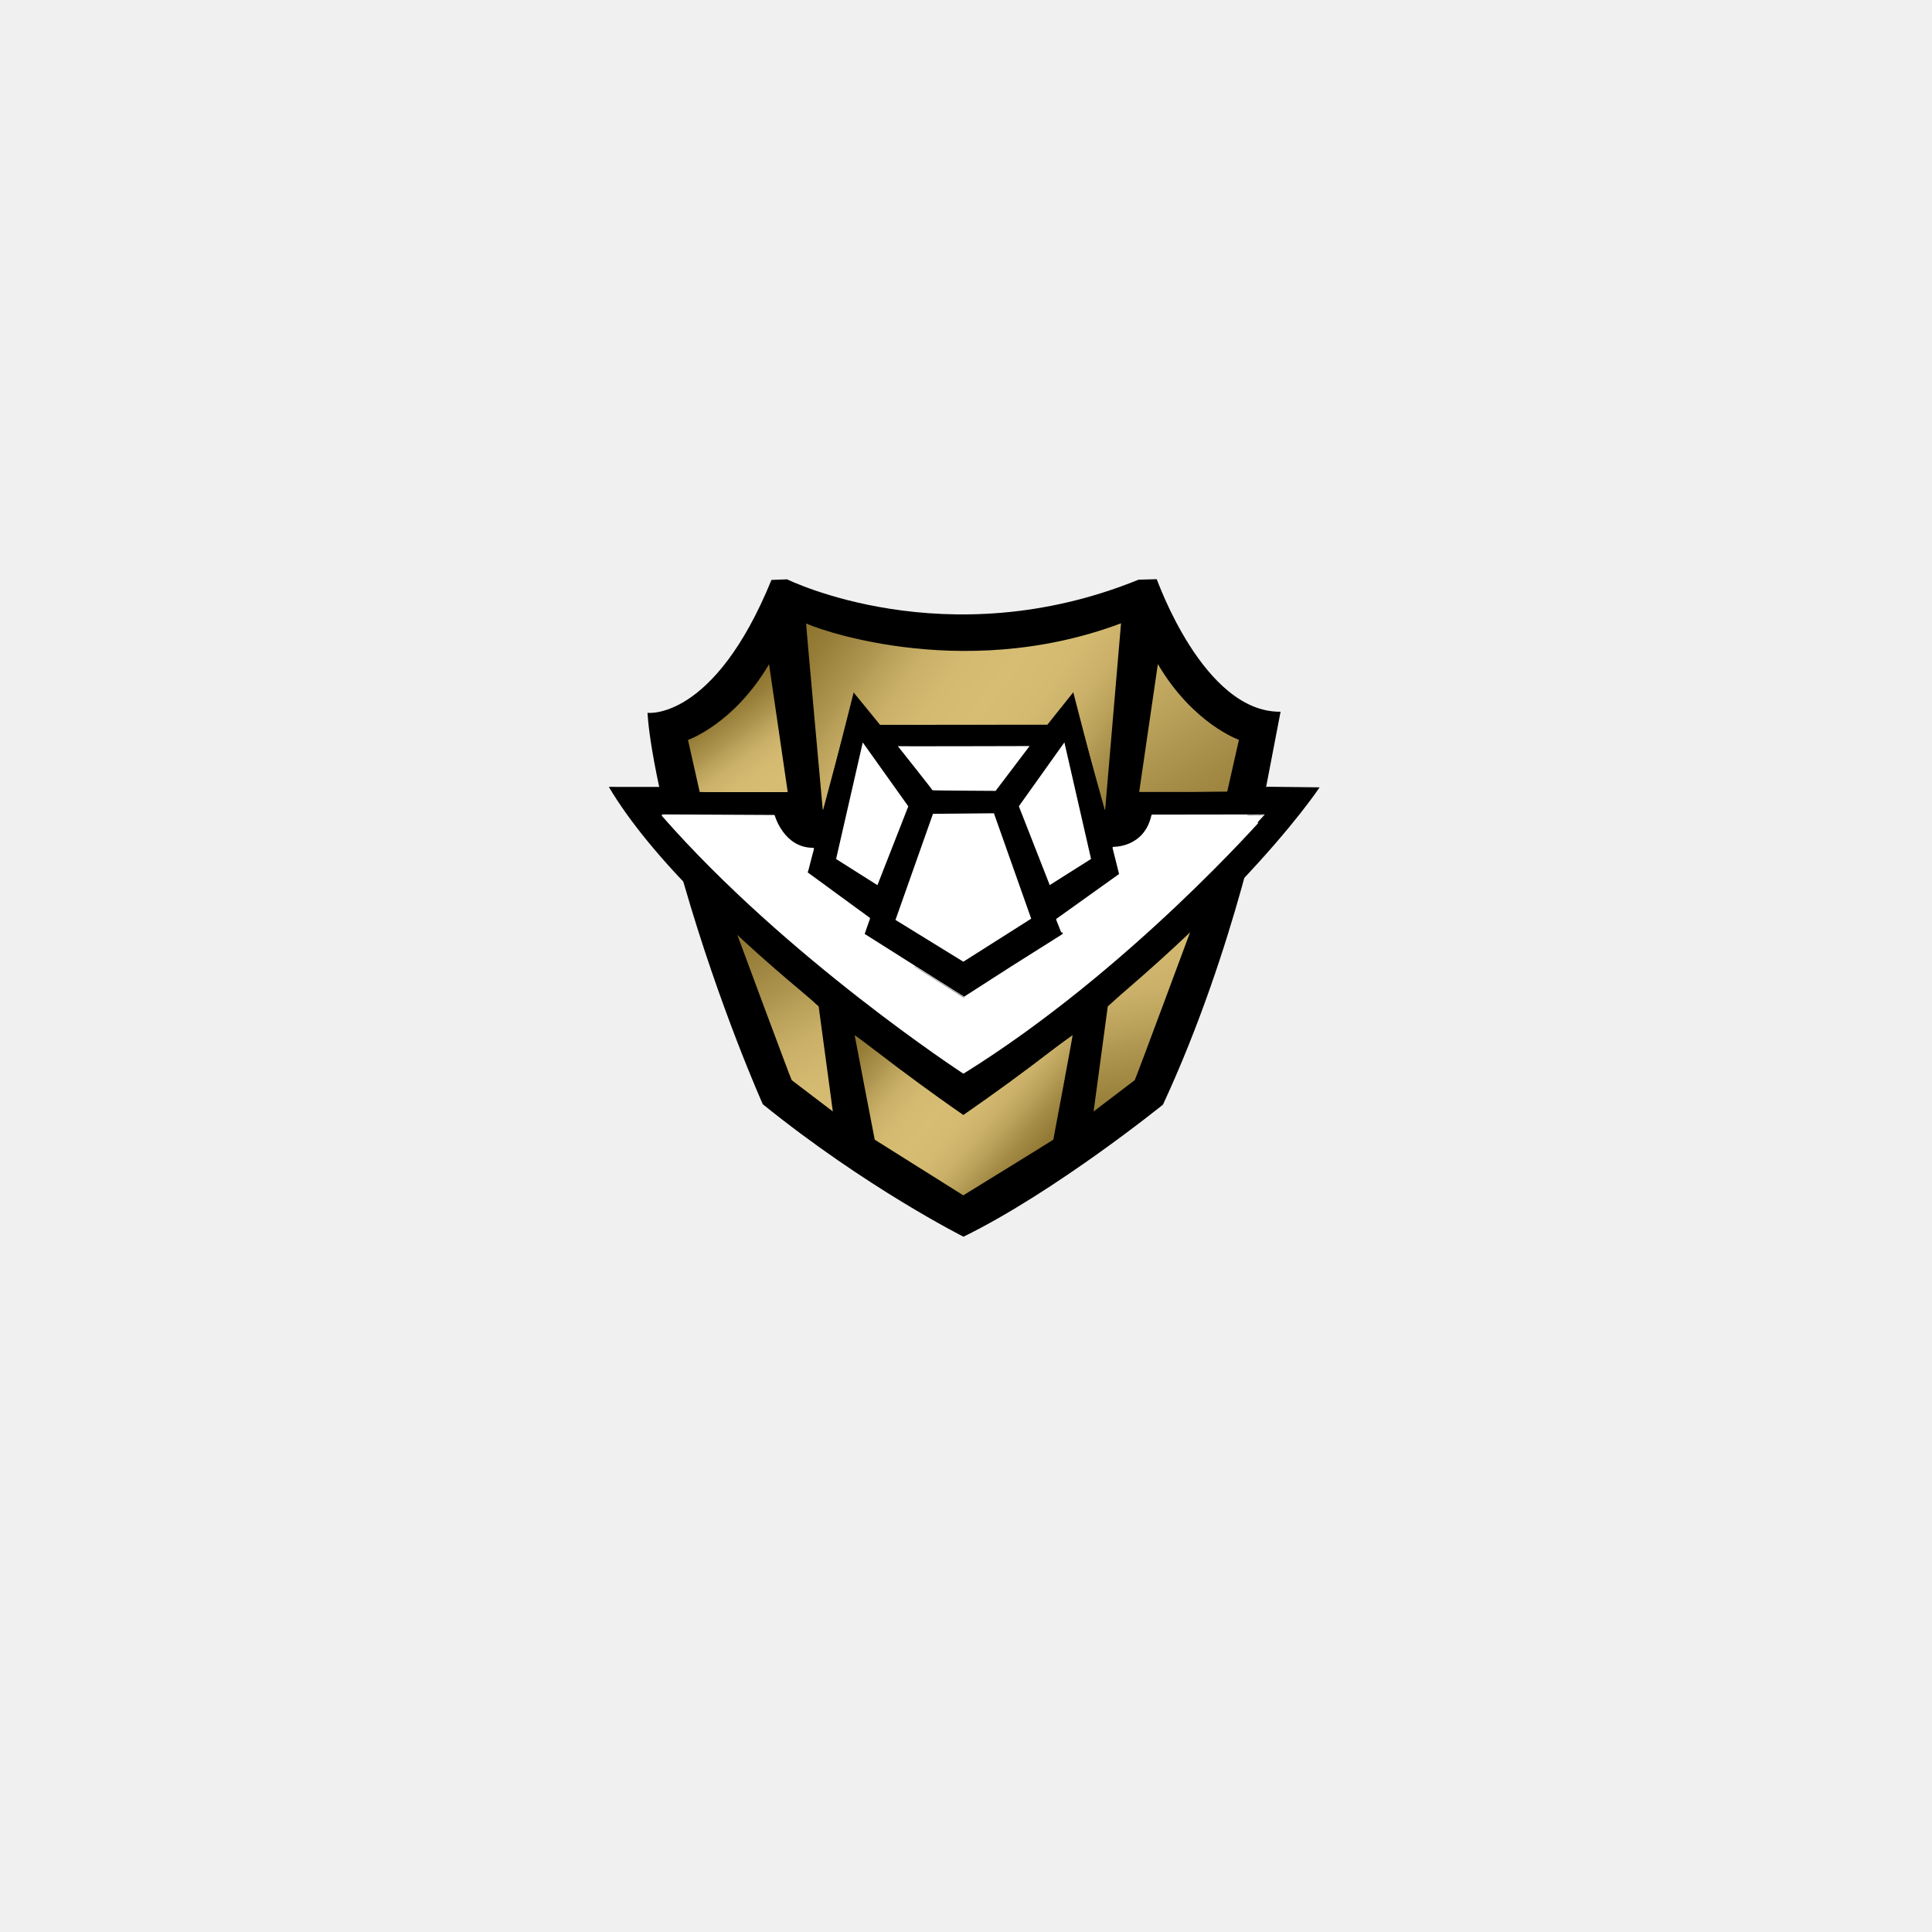
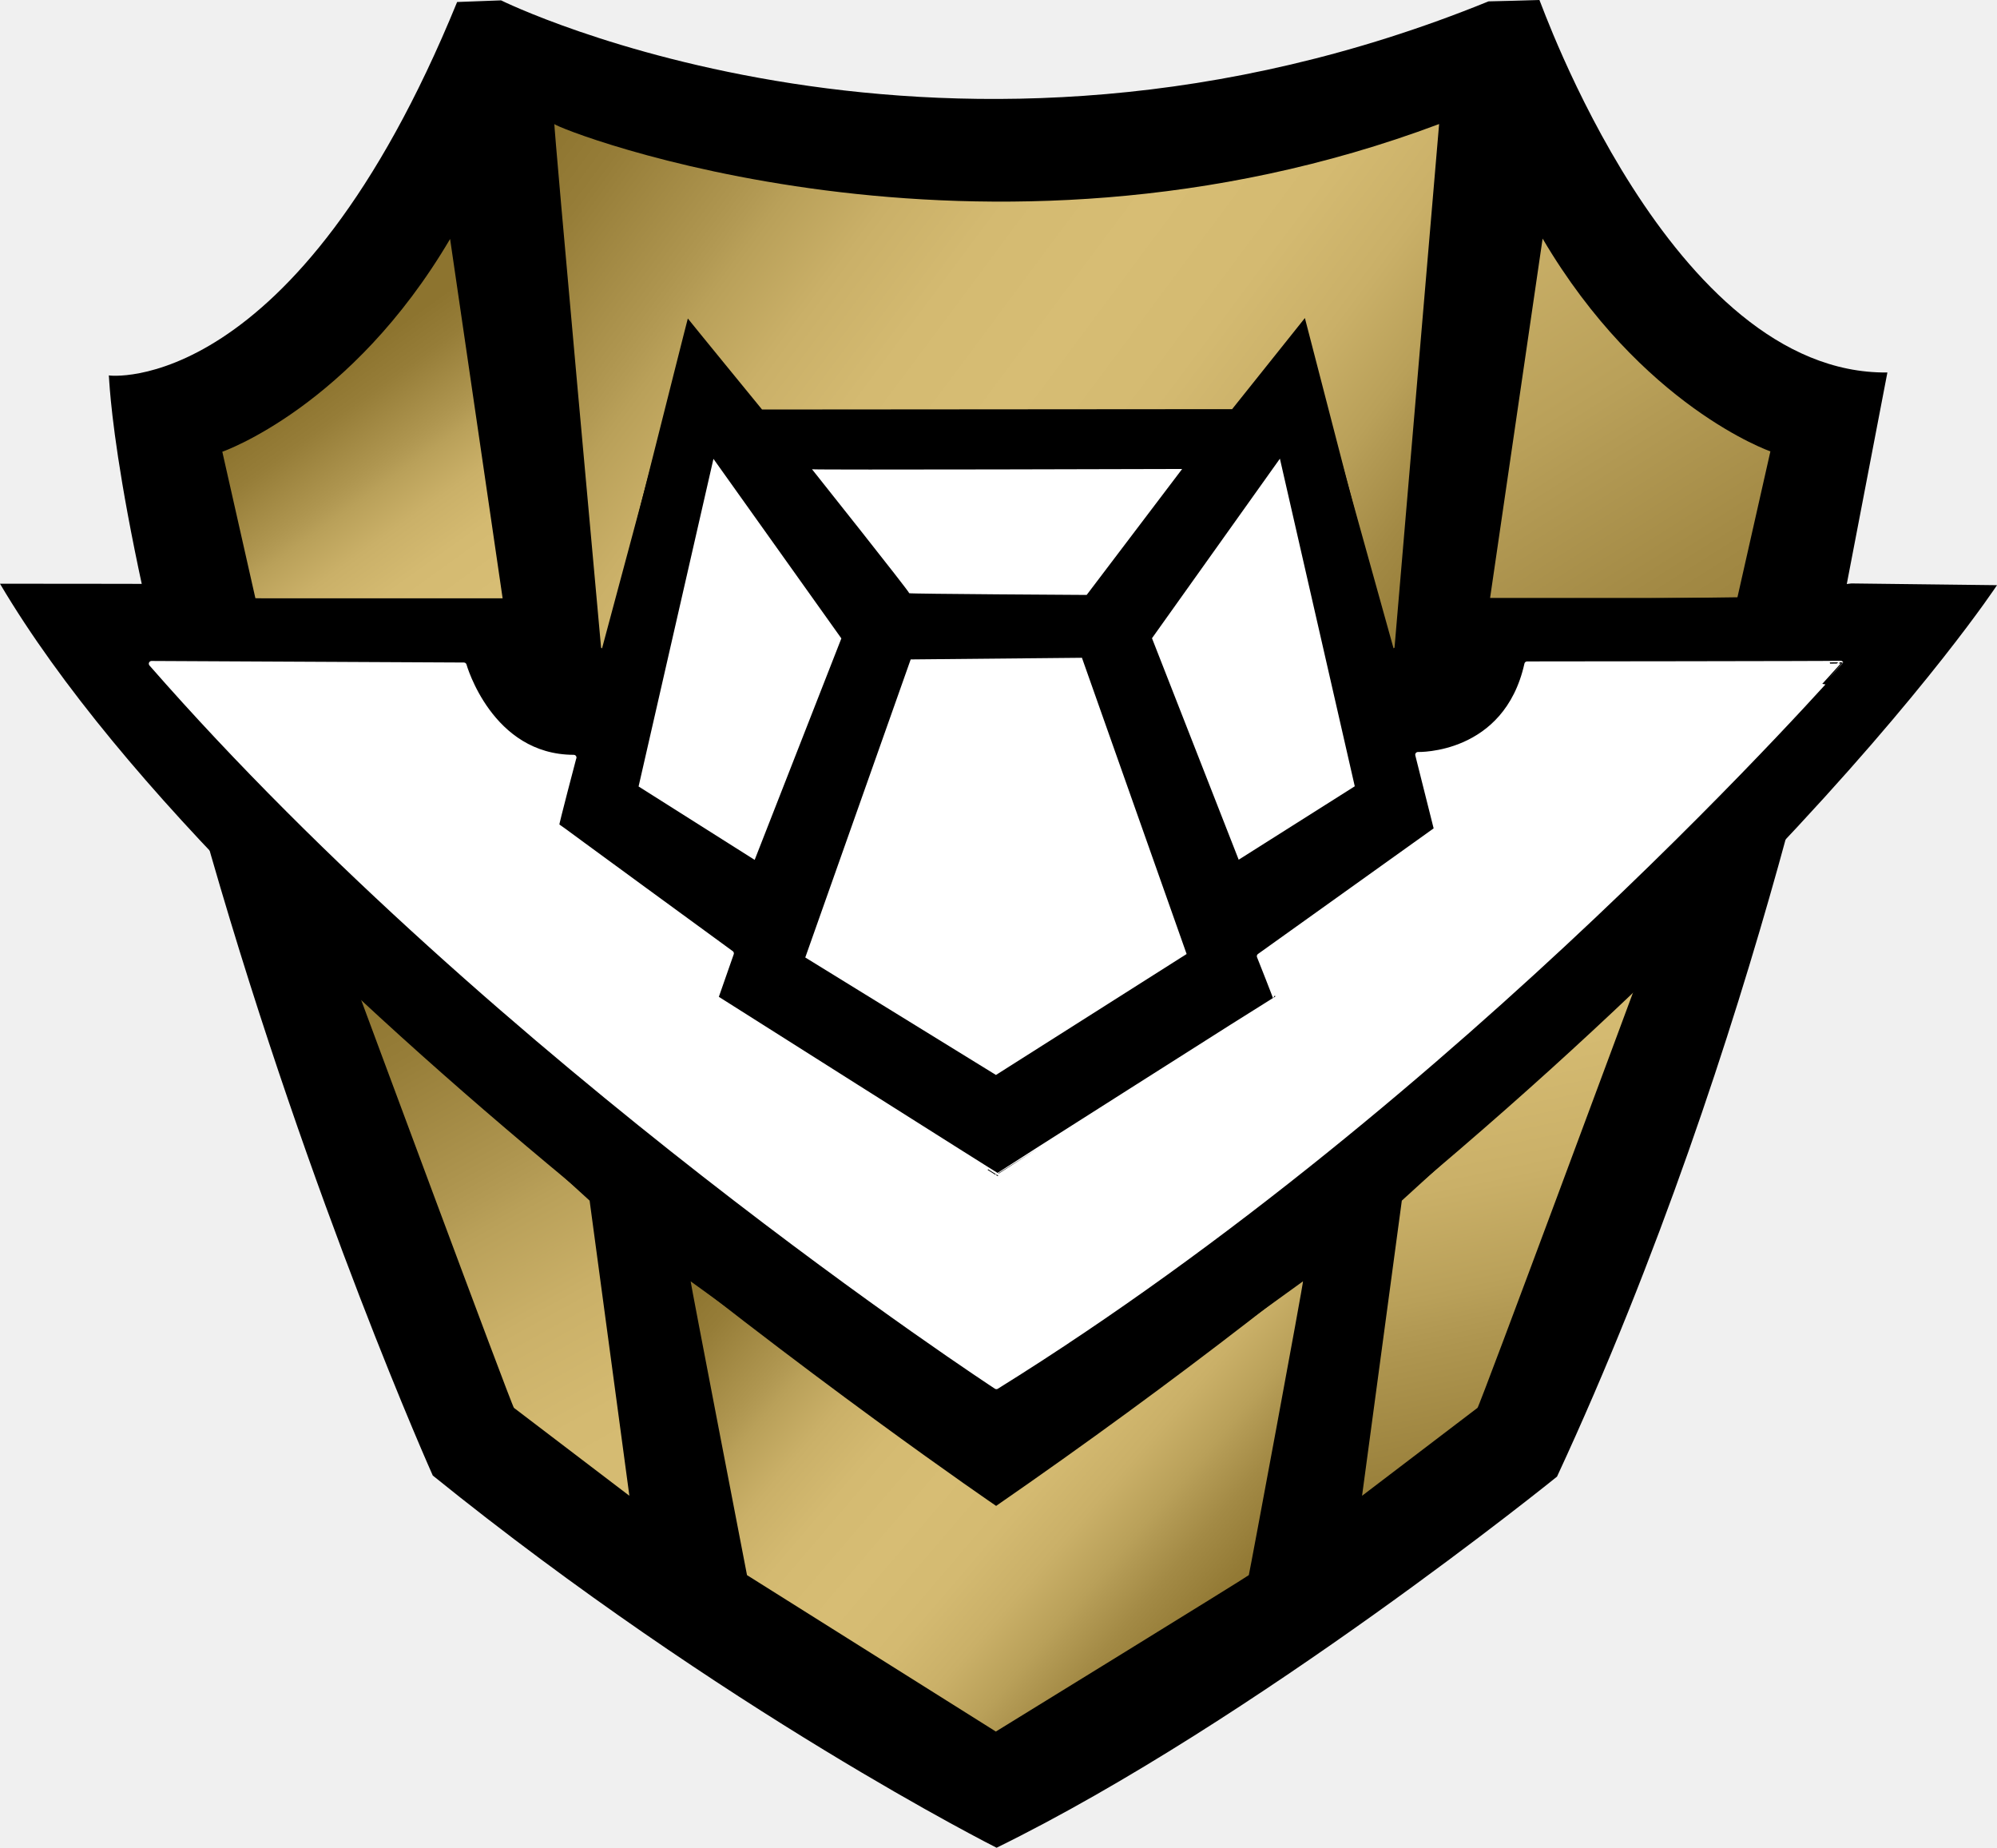
- <svg xmlns="http://www.w3.org/2000/svg" width="100%" height="100%" viewBox="0 0 1000 1000" version="1.1" xml:space="preserve" style="fill-rule:evenodd;clip-rule:evenodd;stroke-linecap:round;stroke-linejoin:round;stroke-miterlimit:1.5;">
-   <path d="M598.721,299.784C598.869,299.743 622.826,368.847 662.822,368.389L655.323,407.418C655.323,407.418 639.547,490.759 601.95,571.76C601.95,571.76 546.312,616.779 498.697,640.116C498.697,640.116 448.447,614.891 394.828,571.566C394.828,571.566 372.53,521.831 353.962,457.291C335.394,392.751 335.288,368.904 335.14,368.947C334.992,368.989 369.409,373.39 399.309,300.169L407.407,299.864C407.407,299.864 489.678,340.6 589.316,300.041C589.316,300.041 598.574,299.825 598.721,299.784Z" />
-   <g id="Ebene3">
-     <path d="M398.054,343.796L407.724,409.991L362.183,409.991L356.093,382.991C356.093,382.991 379.833,374.778 398.054,343.796Z" style="fill:url(#_Linear1);" />
-     <g transform="matrix(-1,0,0,1,997.364,-0.0688685)">
-       <path d="M398.054,343.796L407.724,409.991L362.183,409.991L356.093,382.991C356.093,382.991 379.833,374.778 398.054,343.796Z" style="fill:url(#_Linear2);" />
+ <svg xmlns="http://www.w3.org/2000/svg" xmlns:xlink="http://www.w3.org/1999/xlink" id="Layer_2" viewBox="0 0 219 202.59">
+   <defs>
+     <style>
+       .cls-1 {
+         stroke: #fff;
+         stroke-linecap: round;
+         stroke-linejoin: round;
+         stroke-width: .6px;
+       }
+ 
+       .cls-1, .cls-2 {
+         fill: #fff;
+       }
+ 
+       .cls-1, .cls-2, .cls-3, .cls-4, .cls-5, .cls-6, .cls-7, .cls-8, .cls-9 {
+         fill-rule: evenodd;
+       }
+ 
+       .cls-3 {
+         fill: url(#linear-gradient-3);
+       }
+ 
+       .cls-4 {
+         fill: url(#linear-gradient-5);
+       }
+ 
+       .cls-5 {
+         fill: url(#linear-gradient-2);
+       }
+ 
+       .cls-6 {
+         fill: url(#linear-gradient-6);
+       }
+ 
+       .cls-7 {
+         fill: url(#linear-gradient-4);
+       }
+ 
+       .cls-9 {
+         fill: url(#linear-gradient);
+       }
+     </style>
+     <linearGradient id="linear-gradient" x1="-187.59" y1="540.1" x2="-186.59" y2="540.1" gradientTransform="translate(-19682.69 28142.1) rotate(54.21) scale(60.04 -60.04)" gradientUnits="userSpaceOnUse">
+       <stop offset="0" stop-color="#8d742f" />
+       <stop offset=".07" stop-color="#967d38" />
+       <stop offset=".18" stop-color="#ae954f" />
+       <stop offset=".2" stop-color="#b39a54" />
+       <stop offset=".22" stop-color="#b9a059" />
+       <stop offset=".3" stop-color="#cab068" />
+       <stop offset=".39" stop-color="#d4ba71" />
+       <stop offset=".5" stop-color="#d7bd74" />
+       <stop offset=".61" stop-color="#d4ba71" />
+       <stop offset=".7" stop-color="#cab068" />
+       <stop offset=".78" stop-color="#b9a059" />
+       <stop offset=".8" stop-color="#b39a54" />
+       <stop offset=".86" stop-color="#a38a45" />
+       <stop offset=".94" stop-color="#937a35" />
+       <stop offset="1" stop-color="#8d742f" />
+     </linearGradient>
+     <linearGradient id="linear-gradient-2" y1="540.09" y2="540.09" gradientTransform="translate(-90538.18 113149.22) rotate(57.81) scale(253.7 -253.7)" xlink:href="#linear-gradient" />
+     <linearGradient id="linear-gradient-3" y1="540.18" y2="540.18" gradientTransform="translate(-19712.21 64696.69) rotate(36.15) scale(118.3 -118.3)" xlink:href="#linear-gradient" />
+     <linearGradient id="linear-gradient-4" y1="540.19" y2="540.19" gradientTransform="translate(71537.47 -41615.09) rotate(-101.2) scale(144.62 -144.62)" xlink:href="#linear-gradient" />
+     <linearGradient id="linear-gradient-5" y1="540.14" y2="540.14" gradientTransform="translate(-53147.68 59745.79) rotate(60.88) scale(139.76 -139.76)" xlink:href="#linear-gradient" />
+     <linearGradient id="linear-gradient-6" x1="-187.59" y1="540.27" x2="-186.59" y2="540.27" gradientTransform="translate(-14354.93 37545.09) rotate(40.25) scale(70.12 -70.12)" xlink:href="#linear-gradient" />
+   </defs>
+   <g id="Layer_1-2" data-name="Layer_1">
+     <path class="cls-8" d="M168.82,0c.09-.02,14.35,41.11,38.16,40.84l-4.46,23.23s-9.39,49.61-31.77,97.83c0,0-33.12,26.8-61.46,40.69,0,0-29.91-15.02-61.83-40.81,0,0-13.27-29.61-24.33-68.03-11.05-38.42-11.12-52.61-11.2-52.59-.09.03,20.4,2.64,38.2-40.94l4.82-.18s48.97,24.25,108.29.11C163.22.15,168.73.02,168.82,0Z" />
+     <g id="Ebene3">
+       <path class="cls-9" d="M49.36,26.2l5.76,39.4h-27.11l-3.63-16.07s14.13-4.89,24.98-23.33Z" />
+       <path class="cls-5" d="M169.17,26.16l-5.76,39.4h27.11l3.63-16.07s-14.13-4.89-24.98-23.33Z" />
+       <path class="cls-3" d="M157.82,13.6s-4.92,57.74-4.92,57.76-10.01-35.97-10.01-35.97l-7.84,10.07h-51.54l-7.91-10.07-9.65,35.97s-5.31-58.24-5.15-57.76c.16.48,46.67,18.9,97.02,0Z" />
+       <path class="cls-7" d="M179.22,108.46s-16.96,45.72-17.19,45.9c-.23.18-12.66,9.64-12.66,9.64l4.36-32.36s25.38-23.17,25.49-23.19Z" />
+       <path class="cls-4" d="M39.17,108.46s16.96,45.72,17.19,45.9c.23.18,12.66,9.64,12.66,9.64l-4.36-32.36s-25.38-23.17-25.49-23.19Z" />
+       <path class="cls-6" d="M75.74,140.49s33.39,24.12,33.47,24.13c.08.01,33.57-24.01,33.68-24.13.11-.11-5.88,32.09-5.94,32.21-.06.12-27.74,17.15-27.74,17.15l-27.29-17.15s-6.22-32.18-6.18-32.21Z" />
    </g>
-     <path d="M580.244,322.625C580.244,322.625 571.985,419.623 571.977,419.655C571.969,419.687 555.155,359.225 555.155,359.225L541.984,376.144L455.405,376.144L442.109,359.225L425.906,419.655C425.906,419.655 416.992,321.813 417.256,322.625C417.519,323.438 495.651,354.383 580.244,322.625Z" style="fill:url(#_Linear3);" />
-     <path d="M616.193,481.985C616.193,481.985 587.709,558.795 587.322,559.098C586.935,559.401 566.047,575.293 566.047,575.293L573.378,520.938C573.378,520.938 616.01,482.019 616.193,481.985Z" style="fill:url(#_Linear4);" />
-     <g transform="matrix(-1,0,0,1,997.12,0)">
-       <path d="M616.193,481.985C616.193,481.985 587.709,558.795 587.322,559.098C586.935,559.401 566.047,575.293 566.047,575.293L573.378,520.938C573.378,520.938 616.01,482.019 616.193,481.985Z" style="fill:url(#_Linear5);" />
+     <path class="cls-8" d="M0,64s16.03.01,16,.02c-.04,0,12,1.53,11.98,1.58-.02.05,27.42.07,27.42.07l10.87,5.54s9.15-36.33,9.16-36.29c.01.04,8.14,9.98,8.14,9.98l51.55-.04,7.98-9.99,9.42,36.35,11.01-5.38,27.49-.36,12.01-1.51,15.97.19s-30.17,45.92-109.76,100.95c0,0-82.76-56.36-109.23-101.09Z" />
+     <g id="Ebene1">
+       <path class="cls-2" d="M126.33,69.97l9.51,24.29,12.73-8.05-8.21-35.92-14.03,19.69Z" />
+       <path class="cls-2" d="M92.27,69.99l-9.51,24.29-12.73-8.05,8.21-35.92,14.03,19.69Z" />
+       <path class="cls-2" d="M89.05,51.45s10.75,13.51,10.66,13.59c-.09.08,19.46.19,19.46.19l10.47-13.81s-40.62.12-40.59.03Z" />
+       <path class="cls-2" d="M99.87,72.3l18.78-.18,11.48,32.48-20.91,13.26-20.91-12.88,11.56-32.68Z" />
+       <path class="cls-1" d="M62.91,83.06s-1.94,7.35-1.89,7.44c.05.09,19.16,14.03,19.16,14.03l-1.71,4.89s30.91,19.57,30.92,19.53c0-.03,30.51-19.4,30.56-19.41.05,0-1.82-4.7-1.82-4.7l19.43-13.89-2.06-8.2s9.69.3,11.97-9.93c0,0,34.41-.03,34.39-.07-.02-.05-41.6,47.55-92.59,79.26,0,0-54.39-35.52-92.65-79.24l34.25.17s2.84,10.11,12.05,10.12Z" />
    </g>
-     <path d="M442.365,535.784C442.437,535.717 498.461,576.295 498.598,576.318C498.734,576.34 554.996,535.976 555.181,535.784C555.366,535.592 545.297,589.689 545.195,589.89C545.094,590.091 498.598,618.701 498.598,618.701L452.754,589.89C452.754,589.89 442.311,535.835 442.365,535.784Z" style="fill:url(#_Linear6);" />
  </g>
-   <path d="M315.129,407.291C315.129,407.291 342.06,407.309 341.999,407.322C341.939,407.335 362.166,409.892 362.131,409.969C362.095,410.046 408.186,410.08 408.186,410.08L426.454,419.379C426.454,419.379 441.819,358.352 441.843,358.424C441.867,358.496 455.524,375.184 455.524,375.184L542.118,375.111L555.527,358.323L571.346,419.394L589.837,410.355L636.011,409.757L656.189,407.212L683.02,407.53C683.02,407.53 632.342,484.667 498.628,577.114C498.628,577.114 359.605,482.428 315.129,407.291Z" />
-   <g id="Ebene1">
-     <path d="M527.356,417.318L543.336,458.115L564.728,444.591L550.929,384.248L527.356,417.318Z" style="fill:white;" />
-     <g transform="matrix(-1,0,0,1,997.491,0.0391583)">
-       <path d="M527.356,417.318L543.336,458.115L564.728,444.591L550.929,384.248L527.356,417.318Z" style="fill:white;" />
-     </g>
-     <path d="M464.718,386.207C464.718,386.207 482.783,408.906 482.634,409.042C482.484,409.179 515.324,409.358 515.324,409.358L532.911,386.158C532.911,386.158 464.673,386.363 464.718,386.207Z" style="fill:white;" />
-     <path d="M482.907,421.242L514.454,420.946L533.744,475.504L498.619,497.781L463.494,476.143L482.907,421.242Z" style="fill:white;" />
-     <path d="M420.808,439.317C420.808,439.317 417.544,451.668 417.633,451.812C417.723,451.956 449.821,475.382 449.821,475.382L446.95,483.6C446.95,483.6 498.872,516.468 498.887,516.411C498.903,516.355 550.143,483.816 550.23,483.812C550.316,483.808 547.165,475.922 547.165,475.922L579.798,452.59L576.342,438.811C576.342,438.811 592.612,439.314 596.445,422.133C596.445,422.133 654.248,422.09 654.22,422.014C654.192,421.937 584.332,501.893 498.675,555.155C498.675,555.155 407.302,495.492 343.03,422.04L400.562,422.323C400.562,422.323 405.33,439.306 420.808,439.317Z" style="fill:white;stroke:white;stroke-width:1px;" />
-   </g>
-   <defs>
-     <linearGradient id="_Linear1" x1="0" y1="0" x2="1" y2="0" gradientUnits="userSpaceOnUse" gradientTransform="matrix(58.9952,81.8151,-81.8151,58.9952,374.147,362.95)">
-       <stop offset="0" style="stop-color:rgb(141,116,47);stop-opacity:1" />
-       <stop offset="0.07" style="stop-color:rgb(150,125,56);stop-opacity:1" />
-       <stop offset="0.18" style="stop-color:rgb(174,149,79);stop-opacity:1" />
-       <stop offset="0.2" style="stop-color:rgb(179,154,84);stop-opacity:1" />
-       <stop offset="0.22" style="stop-color:rgb(185,160,89);stop-opacity:1" />
-       <stop offset="0.3" style="stop-color:rgb(202,176,104);stop-opacity:1" />
-       <stop offset="0.39" style="stop-color:rgb(212,186,113);stop-opacity:1" />
-       <stop offset="0.5" style="stop-color:rgb(215,189,116);stop-opacity:1" />
-       <stop offset="0.61" style="stop-color:rgb(212,186,113);stop-opacity:1" />
-       <stop offset="0.7" style="stop-color:rgb(202,176,104);stop-opacity:1" />
-       <stop offset="0.78" style="stop-color:rgb(185,160,89);stop-opacity:1" />
-       <stop offset="0.8" style="stop-color:rgb(179,154,84);stop-opacity:1" />
-       <stop offset="0.86" style="stop-color:rgb(163,138,69);stop-opacity:1" />
-       <stop offset="0.94" style="stop-color:rgb(147,122,53);stop-opacity:1" />
-       <stop offset="1" style="stop-color:rgb(141,116,47);stop-opacity:1" />
-     </linearGradient>
-     <linearGradient id="_Linear2" x1="0" y1="0" x2="1" y2="0" gradientUnits="userSpaceOnUse" gradientTransform="matrix(-227.05,360.67,360.67,227.05,560.592,84.7778)">
-       <stop offset="0" style="stop-color:rgb(141,116,47);stop-opacity:1" />
-       <stop offset="0.07" style="stop-color:rgb(150,125,56);stop-opacity:1" />
-       <stop offset="0.18" style="stop-color:rgb(174,149,79);stop-opacity:1" />
-       <stop offset="0.2" style="stop-color:rgb(179,154,84);stop-opacity:1" />
-       <stop offset="0.22" style="stop-color:rgb(185,160,89);stop-opacity:1" />
-       <stop offset="0.3" style="stop-color:rgb(202,176,104);stop-opacity:1" />
-       <stop offset="0.39" style="stop-color:rgb(212,186,113);stop-opacity:1" />
-       <stop offset="0.5" style="stop-color:rgb(215,189,116);stop-opacity:1" />
-       <stop offset="0.61" style="stop-color:rgb(212,186,113);stop-opacity:1" />
-       <stop offset="0.7" style="stop-color:rgb(202,176,104);stop-opacity:1" />
-       <stop offset="0.78" style="stop-color:rgb(185,160,89);stop-opacity:1" />
-       <stop offset="0.8" style="stop-color:rgb(179,154,84);stop-opacity:1" />
-       <stop offset="0.86" style="stop-color:rgb(163,138,69);stop-opacity:1" />
-       <stop offset="0.94" style="stop-color:rgb(147,122,53);stop-opacity:1" />
-       <stop offset="1" style="stop-color:rgb(141,116,47);stop-opacity:1" />
-     </linearGradient>
-     <linearGradient id="_Linear3" x1="0" y1="0" x2="1" y2="0" gradientUnits="userSpaceOnUse" gradientTransform="matrix(160.465,117.229,-117.229,160.465,418.04,320.825)">
-       <stop offset="0" style="stop-color:rgb(141,116,47);stop-opacity:1" />
-       <stop offset="0.07" style="stop-color:rgb(150,125,56);stop-opacity:1" />
-       <stop offset="0.18" style="stop-color:rgb(174,149,79);stop-opacity:1" />
-       <stop offset="0.2" style="stop-color:rgb(179,154,84);stop-opacity:1" />
-       <stop offset="0.22" style="stop-color:rgb(185,160,89);stop-opacity:1" />
-       <stop offset="0.3" style="stop-color:rgb(202,176,104);stop-opacity:1" />
-       <stop offset="0.39" style="stop-color:rgb(212,186,113);stop-opacity:1" />
-       <stop offset="0.5" style="stop-color:rgb(215,189,116);stop-opacity:1" />
-       <stop offset="0.61" style="stop-color:rgb(212,186,113);stop-opacity:1" />
-       <stop offset="0.7" style="stop-color:rgb(202,176,104);stop-opacity:1" />
-       <stop offset="0.78" style="stop-color:rgb(185,160,89);stop-opacity:1" />
-       <stop offset="0.8" style="stop-color:rgb(179,154,84);stop-opacity:1" />
-       <stop offset="0.86" style="stop-color:rgb(163,138,69);stop-opacity:1" />
-       <stop offset="0.94" style="stop-color:rgb(147,122,53);stop-opacity:1" />
-       <stop offset="1" style="stop-color:rgb(141,116,47);stop-opacity:1" />
-     </linearGradient>
-     <linearGradient id="_Linear4" x1="0" y1="0" x2="1" y2="0" gradientUnits="userSpaceOnUse" gradientTransform="matrix(-47.1827,-238.322,238.322,-47.1827,616.911,582.046)">
-       <stop offset="0" style="stop-color:rgb(141,116,47);stop-opacity:1" />
-       <stop offset="0.07" style="stop-color:rgb(150,125,56);stop-opacity:1" />
-       <stop offset="0.18" style="stop-color:rgb(174,149,79);stop-opacity:1" />
-       <stop offset="0.2" style="stop-color:rgb(179,154,84);stop-opacity:1" />
-       <stop offset="0.22" style="stop-color:rgb(185,160,89);stop-opacity:1" />
-       <stop offset="0.3" style="stop-color:rgb(202,176,104);stop-opacity:1" />
-       <stop offset="0.39" style="stop-color:rgb(212,186,113);stop-opacity:1" />
-       <stop offset="0.5" style="stop-color:rgb(215,189,116);stop-opacity:1" />
-       <stop offset="0.61" style="stop-color:rgb(212,186,113);stop-opacity:1" />
-       <stop offset="0.7" style="stop-color:rgb(202,176,104);stop-opacity:1" />
-       <stop offset="0.78" style="stop-color:rgb(185,160,89);stop-opacity:1" />
-       <stop offset="0.8" style="stop-color:rgb(179,154,84);stop-opacity:1" />
-       <stop offset="0.86" style="stop-color:rgb(163,138,69);stop-opacity:1" />
-       <stop offset="0.94" style="stop-color:rgb(147,122,53);stop-opacity:1" />
-       <stop offset="1" style="stop-color:rgb(141,116,47);stop-opacity:1" />
-     </linearGradient>
-     <linearGradient id="_Linear5" x1="0" y1="0" x2="1" y2="0" gradientUnits="userSpaceOnUse" gradientTransform="matrix(-114.255,205.098,205.098,114.255,618.096,479.953)">
-       <stop offset="0" style="stop-color:rgb(141,116,47);stop-opacity:1" />
-       <stop offset="0.07" style="stop-color:rgb(150,125,56);stop-opacity:1" />
-       <stop offset="0.18" style="stop-color:rgb(174,149,79);stop-opacity:1" />
-       <stop offset="0.2" style="stop-color:rgb(179,154,84);stop-opacity:1" />
-       <stop offset="0.22" style="stop-color:rgb(185,160,89);stop-opacity:1" />
-       <stop offset="0.3" style="stop-color:rgb(202,176,104);stop-opacity:1" />
-       <stop offset="0.39" style="stop-color:rgb(212,186,113);stop-opacity:1" />
-       <stop offset="0.5" style="stop-color:rgb(215,189,116);stop-opacity:1" />
-       <stop offset="0.61" style="stop-color:rgb(212,186,113);stop-opacity:1" />
-       <stop offset="0.7" style="stop-color:rgb(202,176,104);stop-opacity:1" />
-       <stop offset="0.78" style="stop-color:rgb(185,160,89);stop-opacity:1" />
-       <stop offset="0.8" style="stop-color:rgb(179,154,84);stop-opacity:1" />
-       <stop offset="0.86" style="stop-color:rgb(163,138,69);stop-opacity:1" />
-       <stop offset="0.94" style="stop-color:rgb(147,122,53);stop-opacity:1" />
-       <stop offset="1" style="stop-color:rgb(141,116,47);stop-opacity:1" />
-     </linearGradient>
-     <linearGradient id="_Linear6" x1="0" y1="0" x2="1" y2="0" gradientUnits="userSpaceOnUse" gradientTransform="matrix(89.9055,76.1093,-76.1093,89.9055,443.923,533.791)">
-       <stop offset="0" style="stop-color:rgb(141,116,47);stop-opacity:1" />
-       <stop offset="0.07" style="stop-color:rgb(150,125,56);stop-opacity:1" />
-       <stop offset="0.18" style="stop-color:rgb(174,149,79);stop-opacity:1" />
-       <stop offset="0.2" style="stop-color:rgb(179,154,84);stop-opacity:1" />
-       <stop offset="0.22" style="stop-color:rgb(185,160,89);stop-opacity:1" />
-       <stop offset="0.3" style="stop-color:rgb(202,176,104);stop-opacity:1" />
-       <stop offset="0.39" style="stop-color:rgb(212,186,113);stop-opacity:1" />
-       <stop offset="0.5" style="stop-color:rgb(215,189,116);stop-opacity:1" />
-       <stop offset="0.61" style="stop-color:rgb(212,186,113);stop-opacity:1" />
-       <stop offset="0.7" style="stop-color:rgb(202,176,104);stop-opacity:1" />
-       <stop offset="0.78" style="stop-color:rgb(185,160,89);stop-opacity:1" />
-       <stop offset="0.8" style="stop-color:rgb(179,154,84);stop-opacity:1" />
-       <stop offset="0.86" style="stop-color:rgb(163,138,69);stop-opacity:1" />
-       <stop offset="0.94" style="stop-color:rgb(147,122,53);stop-opacity:1" />
-       <stop offset="1" style="stop-color:rgb(141,116,47);stop-opacity:1" />
-     </linearGradient>
-   </defs>
</svg>
